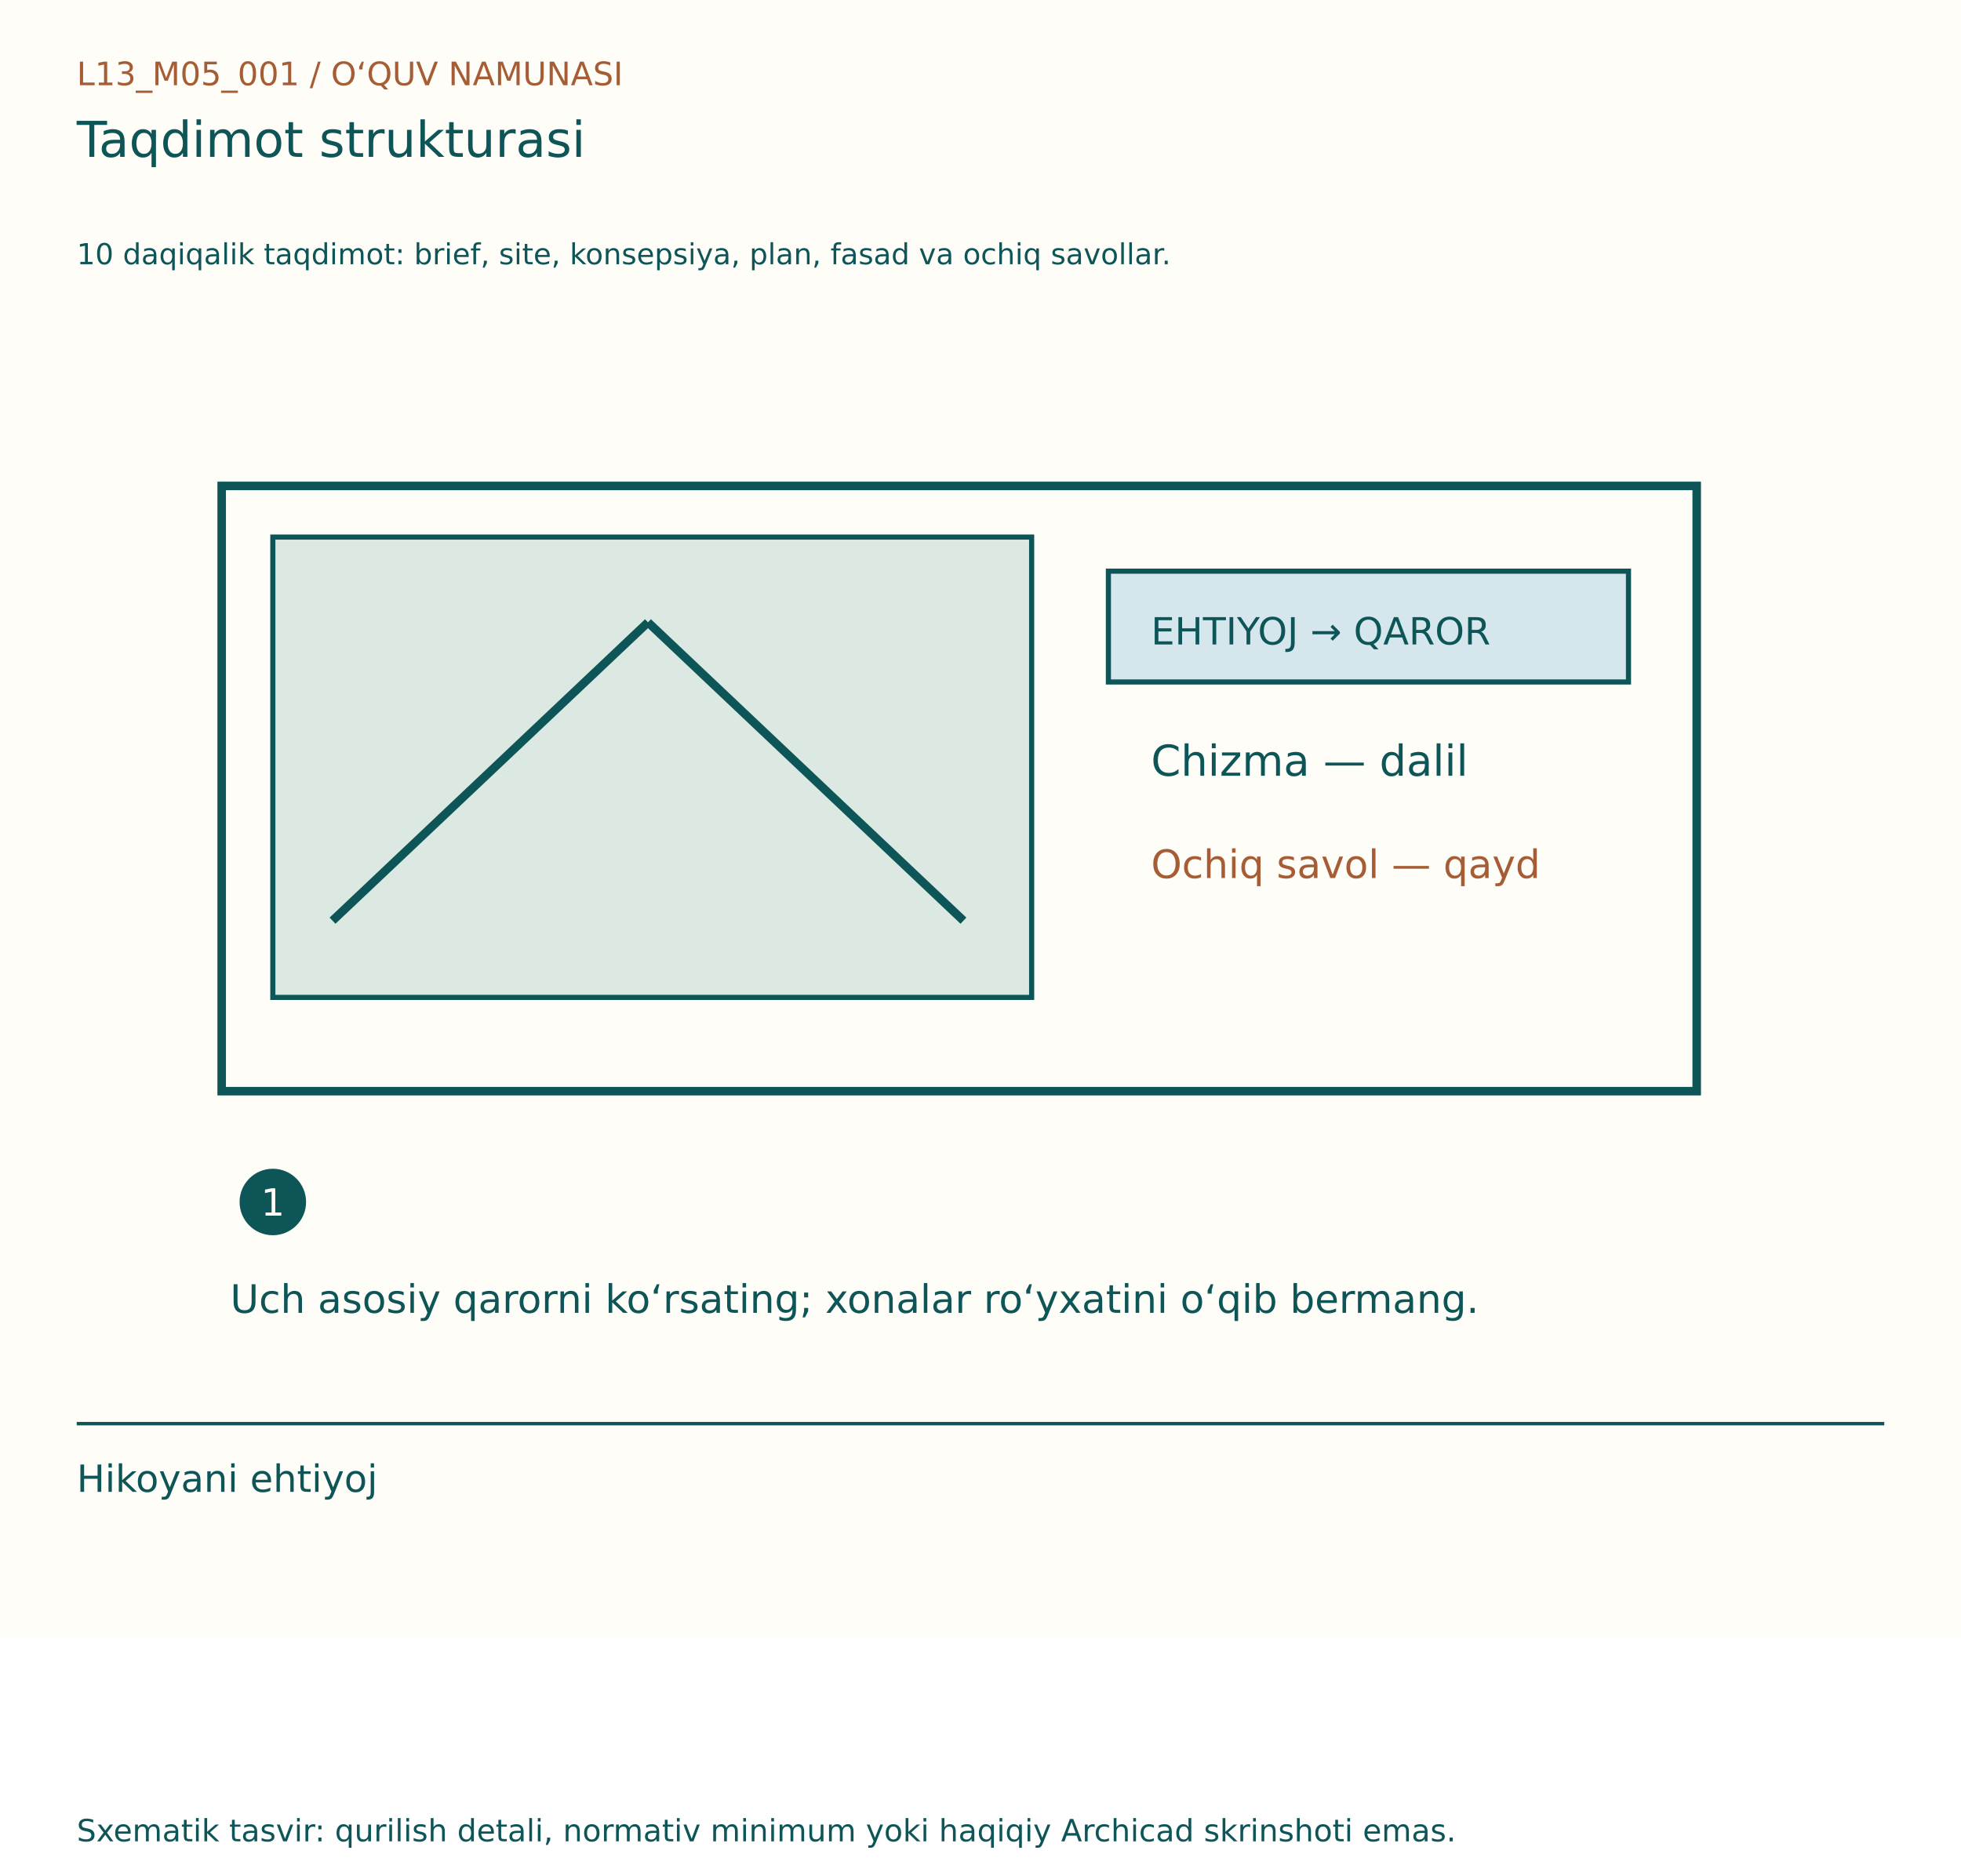
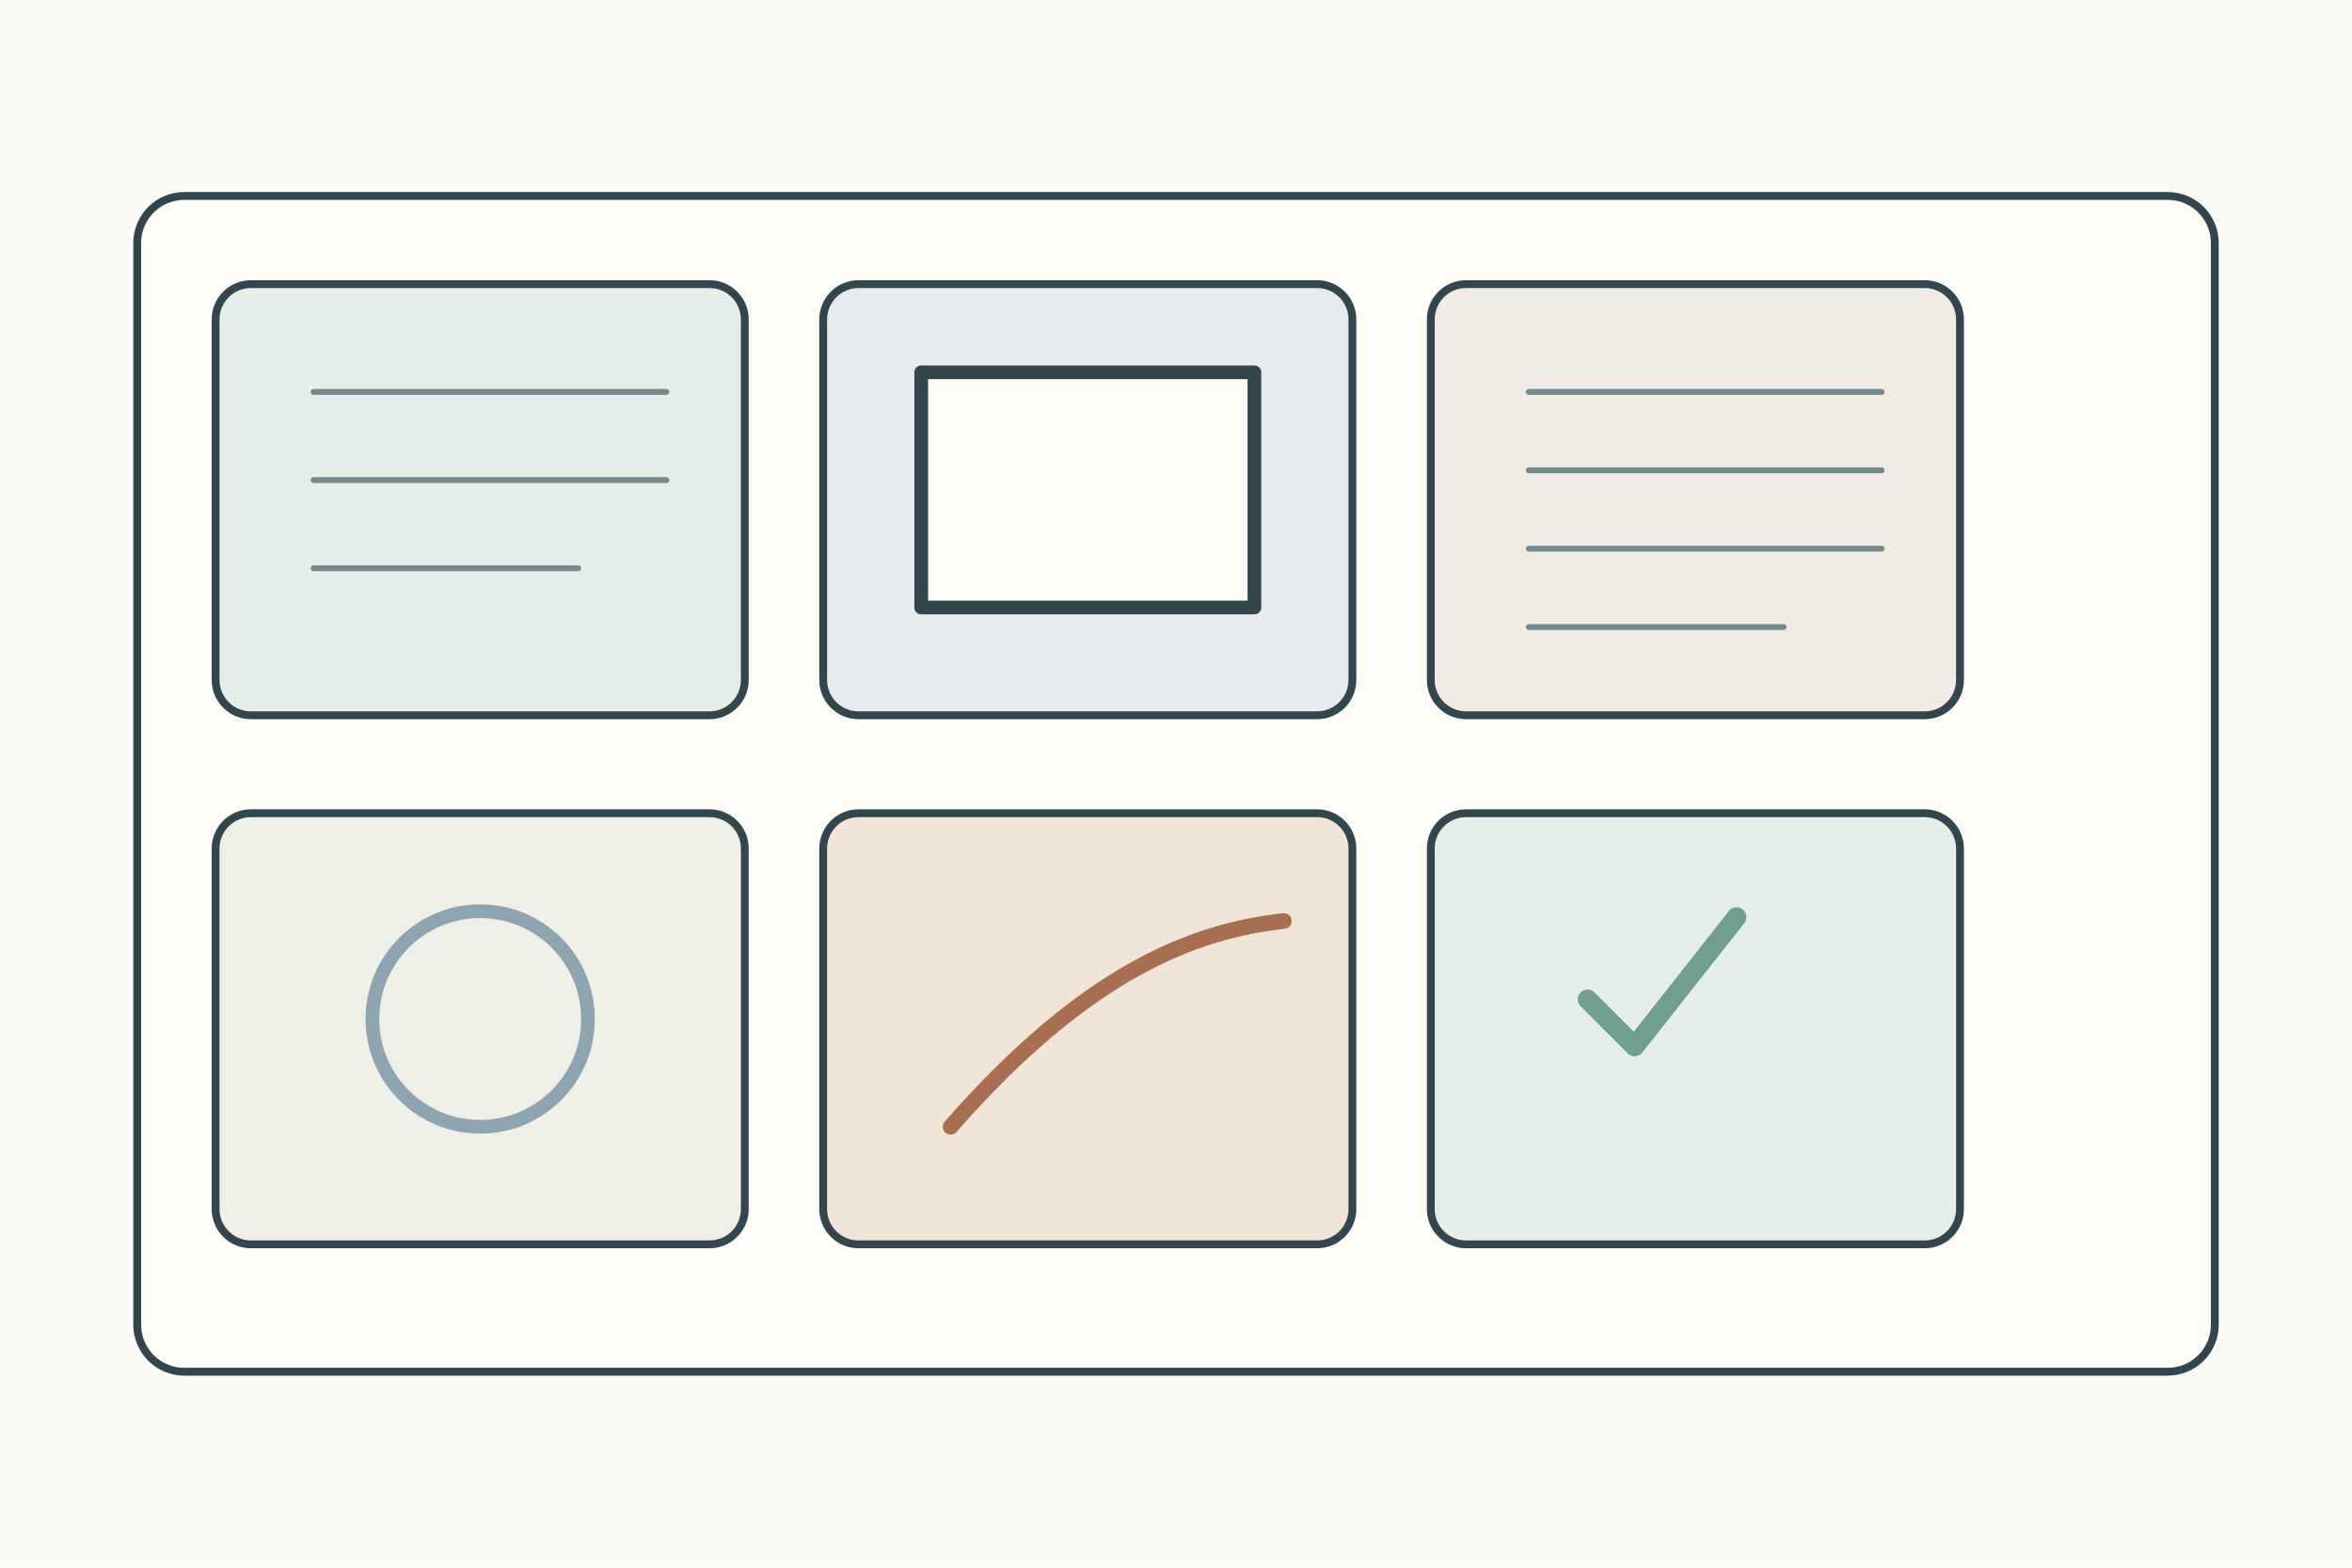
- <svg xmlns="http://www.w3.org/2000/svg" width="1150" height="1100" viewBox="0 0 1150 1100">
-   <rect width="1150" height="960" fill="#FFFDF7" />
-   <g font-family="DejaVu Sans, Segoe UI, sans-serif">
-     <text x="45" y="50" font-size="19" fill="#A65D35">L13_M05_001  /  O‘QUV NAMUNASI</text>
-     <text x="45" y="92" font-size="29" fill="#0E5558">Taqdimot strukturasi</text>
-     <text x="45" y="155" font-size="17" fill="#0E5558">10 daqiqalik taqdimot: brief, site, konsepsiya, plan, fasad va ochiq savollar.</text>
-     <g transform="translate(0,80)">
-       <rect x="130" y="205" width="865" height="355" fill="#FFFDF7" stroke="#0E5558" stroke-width="5" />
-       <rect x="160" y="235" width="445" height="270" fill="#DBE9E2" stroke="#0E5558" stroke-width="3" />
-       <rect x="650" y="255" width="305" height="65" fill="#D5E7ED" stroke="#0E5558" stroke-width="3" />
-       <text x="675" y="298" font-size="22" fill="#0E5558">EHTIYOJ → QAROR</text>
-       <text x="675" y="375" font-size="25" fill="#0E5558">Chizma — dalil</text>
-       <text x="675" y="435" font-size="23" fill="#A65D35">Ochiq savol — qayd</text>
-       <line x1="195" y1="460" x2="380" y2="285" stroke="#0E5558" stroke-width="5" />
-       <line x1="380" y1="285" x2="565" y2="460" stroke="#0E5558" stroke-width="5" />
-       <circle cx="160" cy="625" r="18" fill="#0E5558" stroke="#0E5558" stroke-width="3" />
-       <text x="153" y="633" font-size="22" fill="#FFFDF7">1</text>
-       <text x="135" y="690" font-size="23" fill="#0E5558">Uch asosiy qarorni ko‘rsating; xonalar ro‘yxatini o‘qib bermang.</text>
+ <svg xmlns="http://www.w3.org/2000/svg" width="1200" height="800">
+   <rect width="1200" height="800" fill="#fbfaf4" />
+   <g stroke="#34464d" stroke-width="4" fill="none" stroke-linecap="round" stroke-linejoin="round">
+     <rect x="70" y="100" width="1060" height="600" rx="24" fill="#fffef9" />
+     <g transform="translate(110 145)">
+       <g>
+         <rect width="270" height="220" rx="18" fill="#e5eee8" />
+         <path d="M50 55h180M50 100h180M50 145h135" stroke="#75888d" stroke-width="3" />
+       </g>
+       <g transform="translate(310 0)">
+         <rect width="270" height="220" rx="18" fill="#e7ebef" />
+         <rect x="50" y="45" width="170" height="120" fill="#fffef9" stroke-width="7" />
+       </g>
+       <g transform="translate(620 0)">
+         <rect width="270" height="220" rx="18" fill="#f0ece5" />
+         <path d="M50 55h180M50 95h180M50 135h180M50 175h130" stroke="#75888d" stroke-width="3" />
+       </g>
+       <g transform="translate(0 270)">
+         <rect width="270" height="220" rx="18" fill="#eef0e8" />
+         <circle cx="135" cy="105" r="55" fill="none" stroke="#8ea4b0" stroke-width="7" />
+       </g>
+       <g transform="translate(310 270)">
+         <rect width="270" height="220" rx="18" fill="#f0e5d7" />
+         <path d="M65 160c70-80 125-100 170-105" stroke="#a66f50" stroke-width="8" />
+       </g>
+       <g transform="translate(620 270)">
+         <rect width="270" height="220" rx="18" fill="#e5eee8" />
+         <path d="M80 95l24 24 52-66" stroke="#6f9f8d" stroke-width="10" />
+       </g>
    </g>
-     <line x1="45" y1="835" x2="1105" y2="835" stroke="#0E5558" stroke-width="2" />
-     <text x="45" y="875" font-size="22" fill="#0E5558">Hikoyani ehtiyoj</text>
-     <text x="45" y="1080" font-size="18" fill="#0E5558">Sxematik tasvir: qurilish detali, normativ minimum yoki haqiqiy Archicad skrinshoti emas.</text>
  </g>
</svg>
